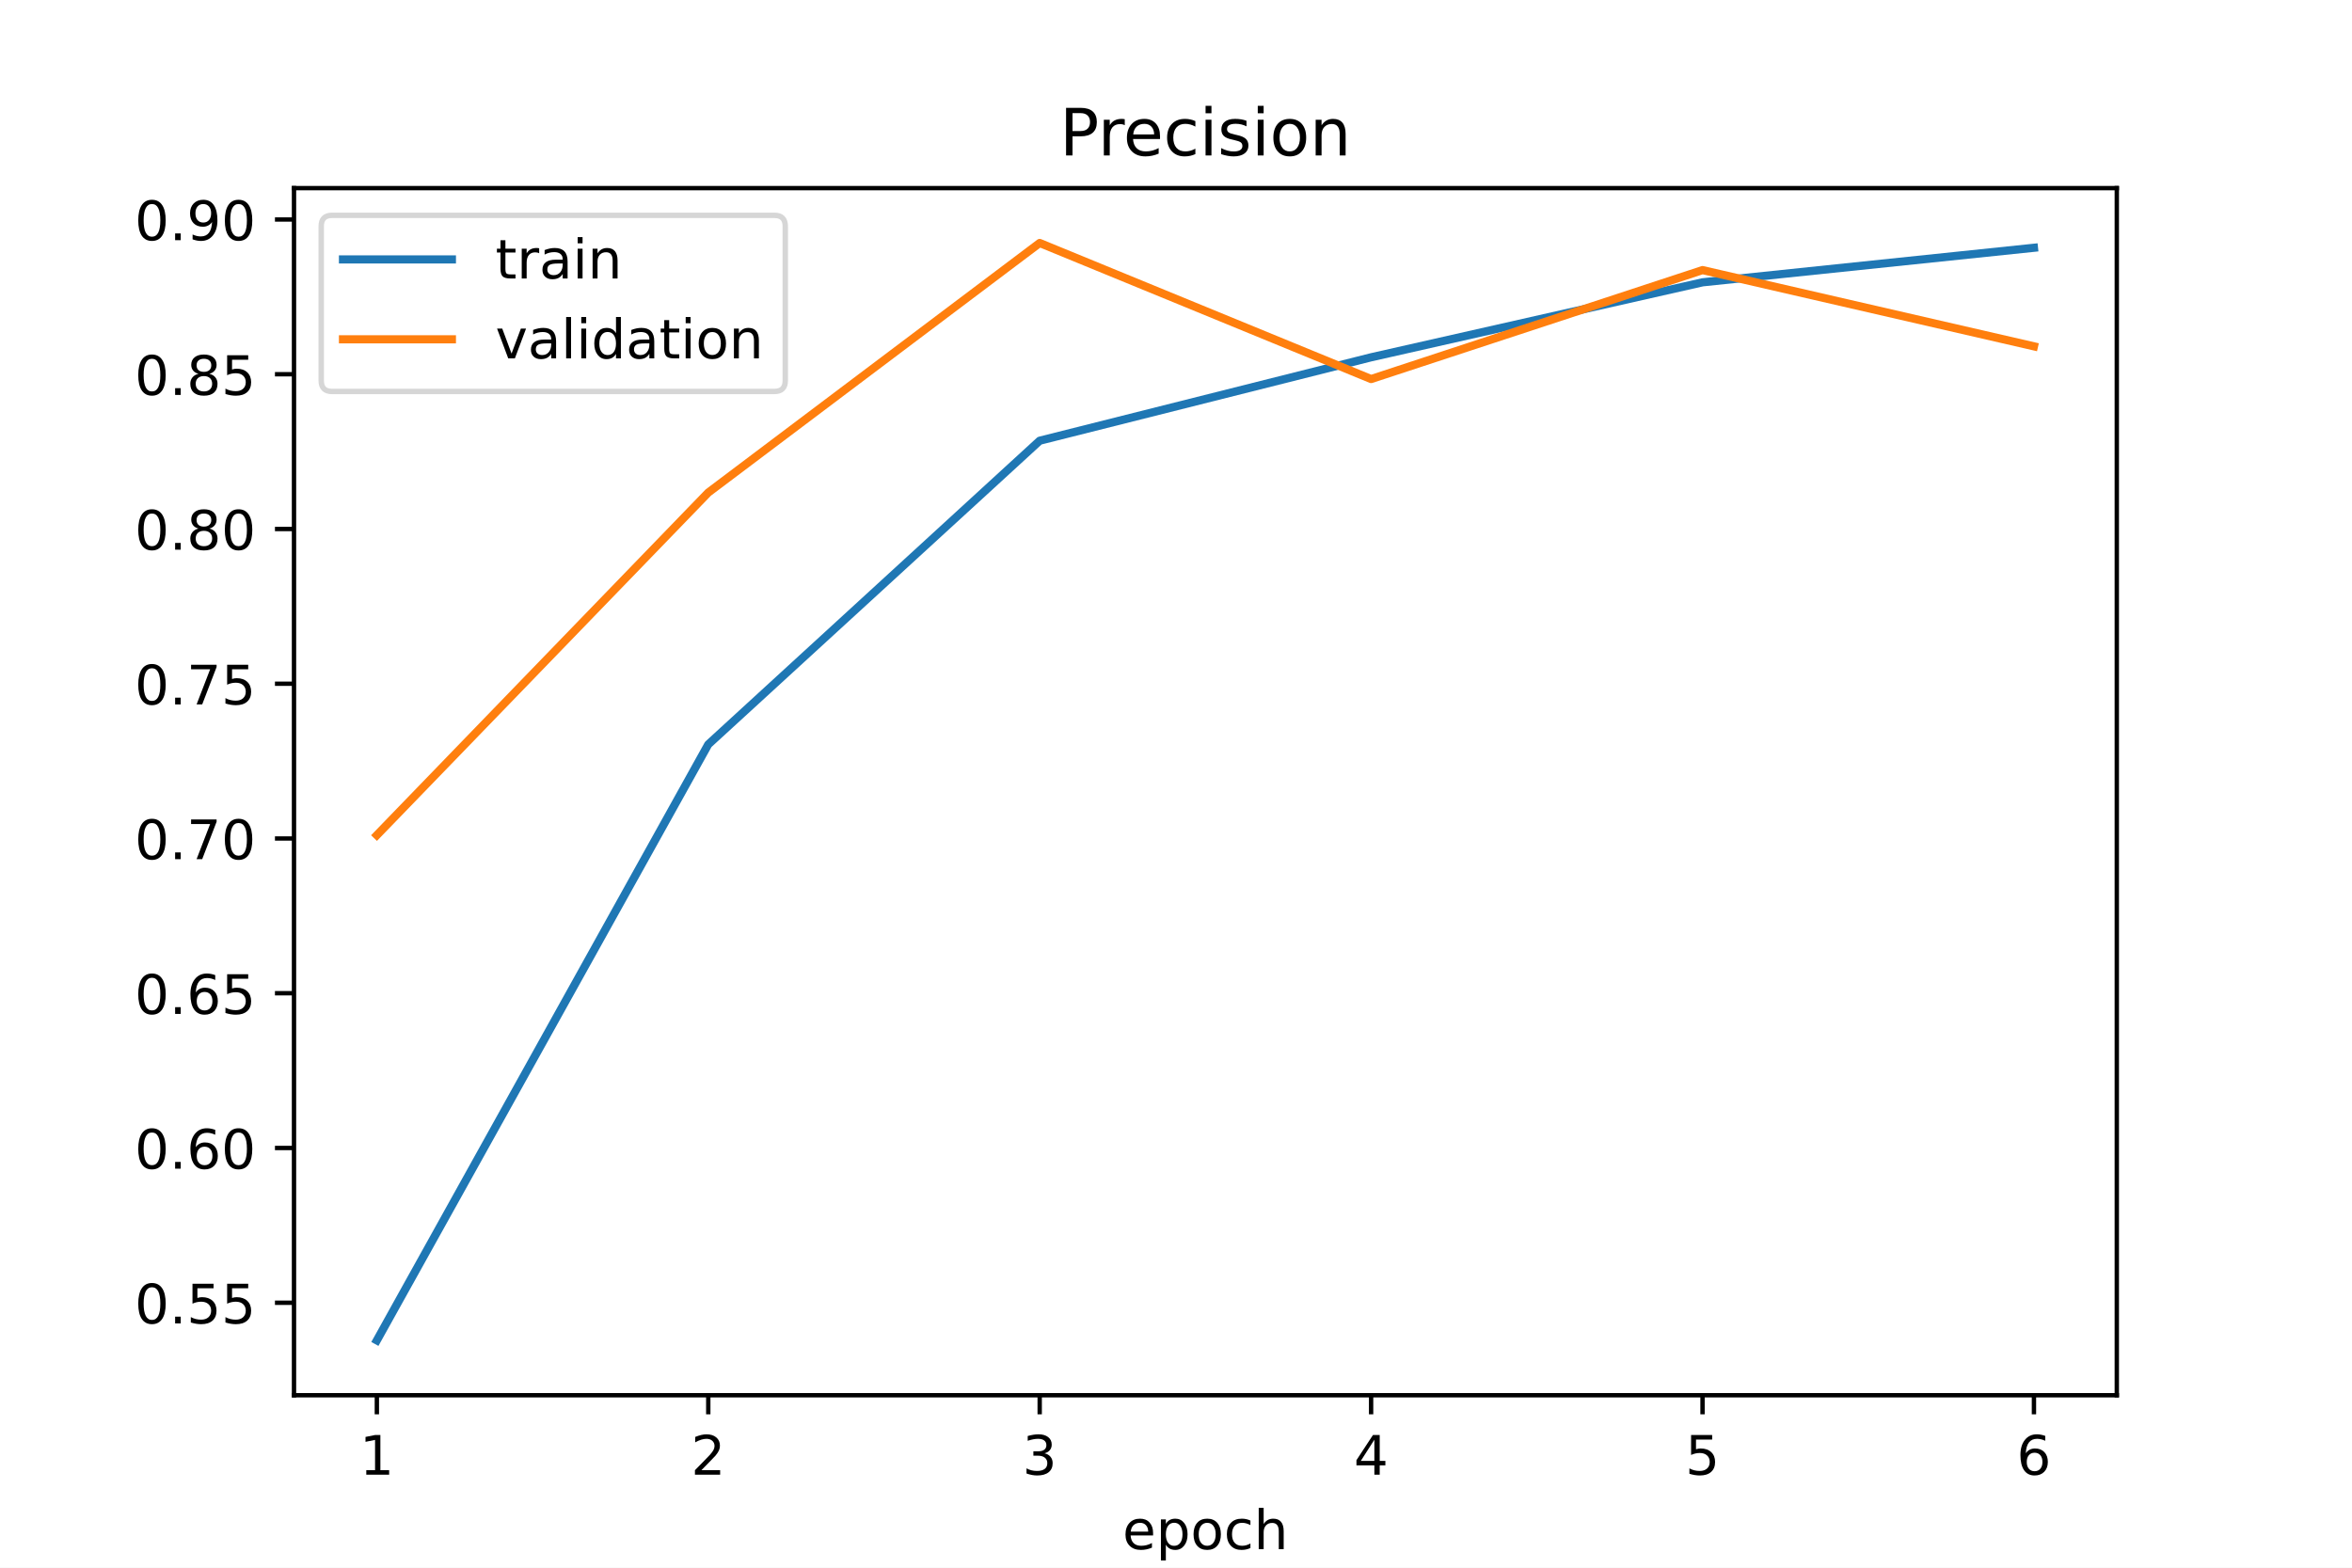
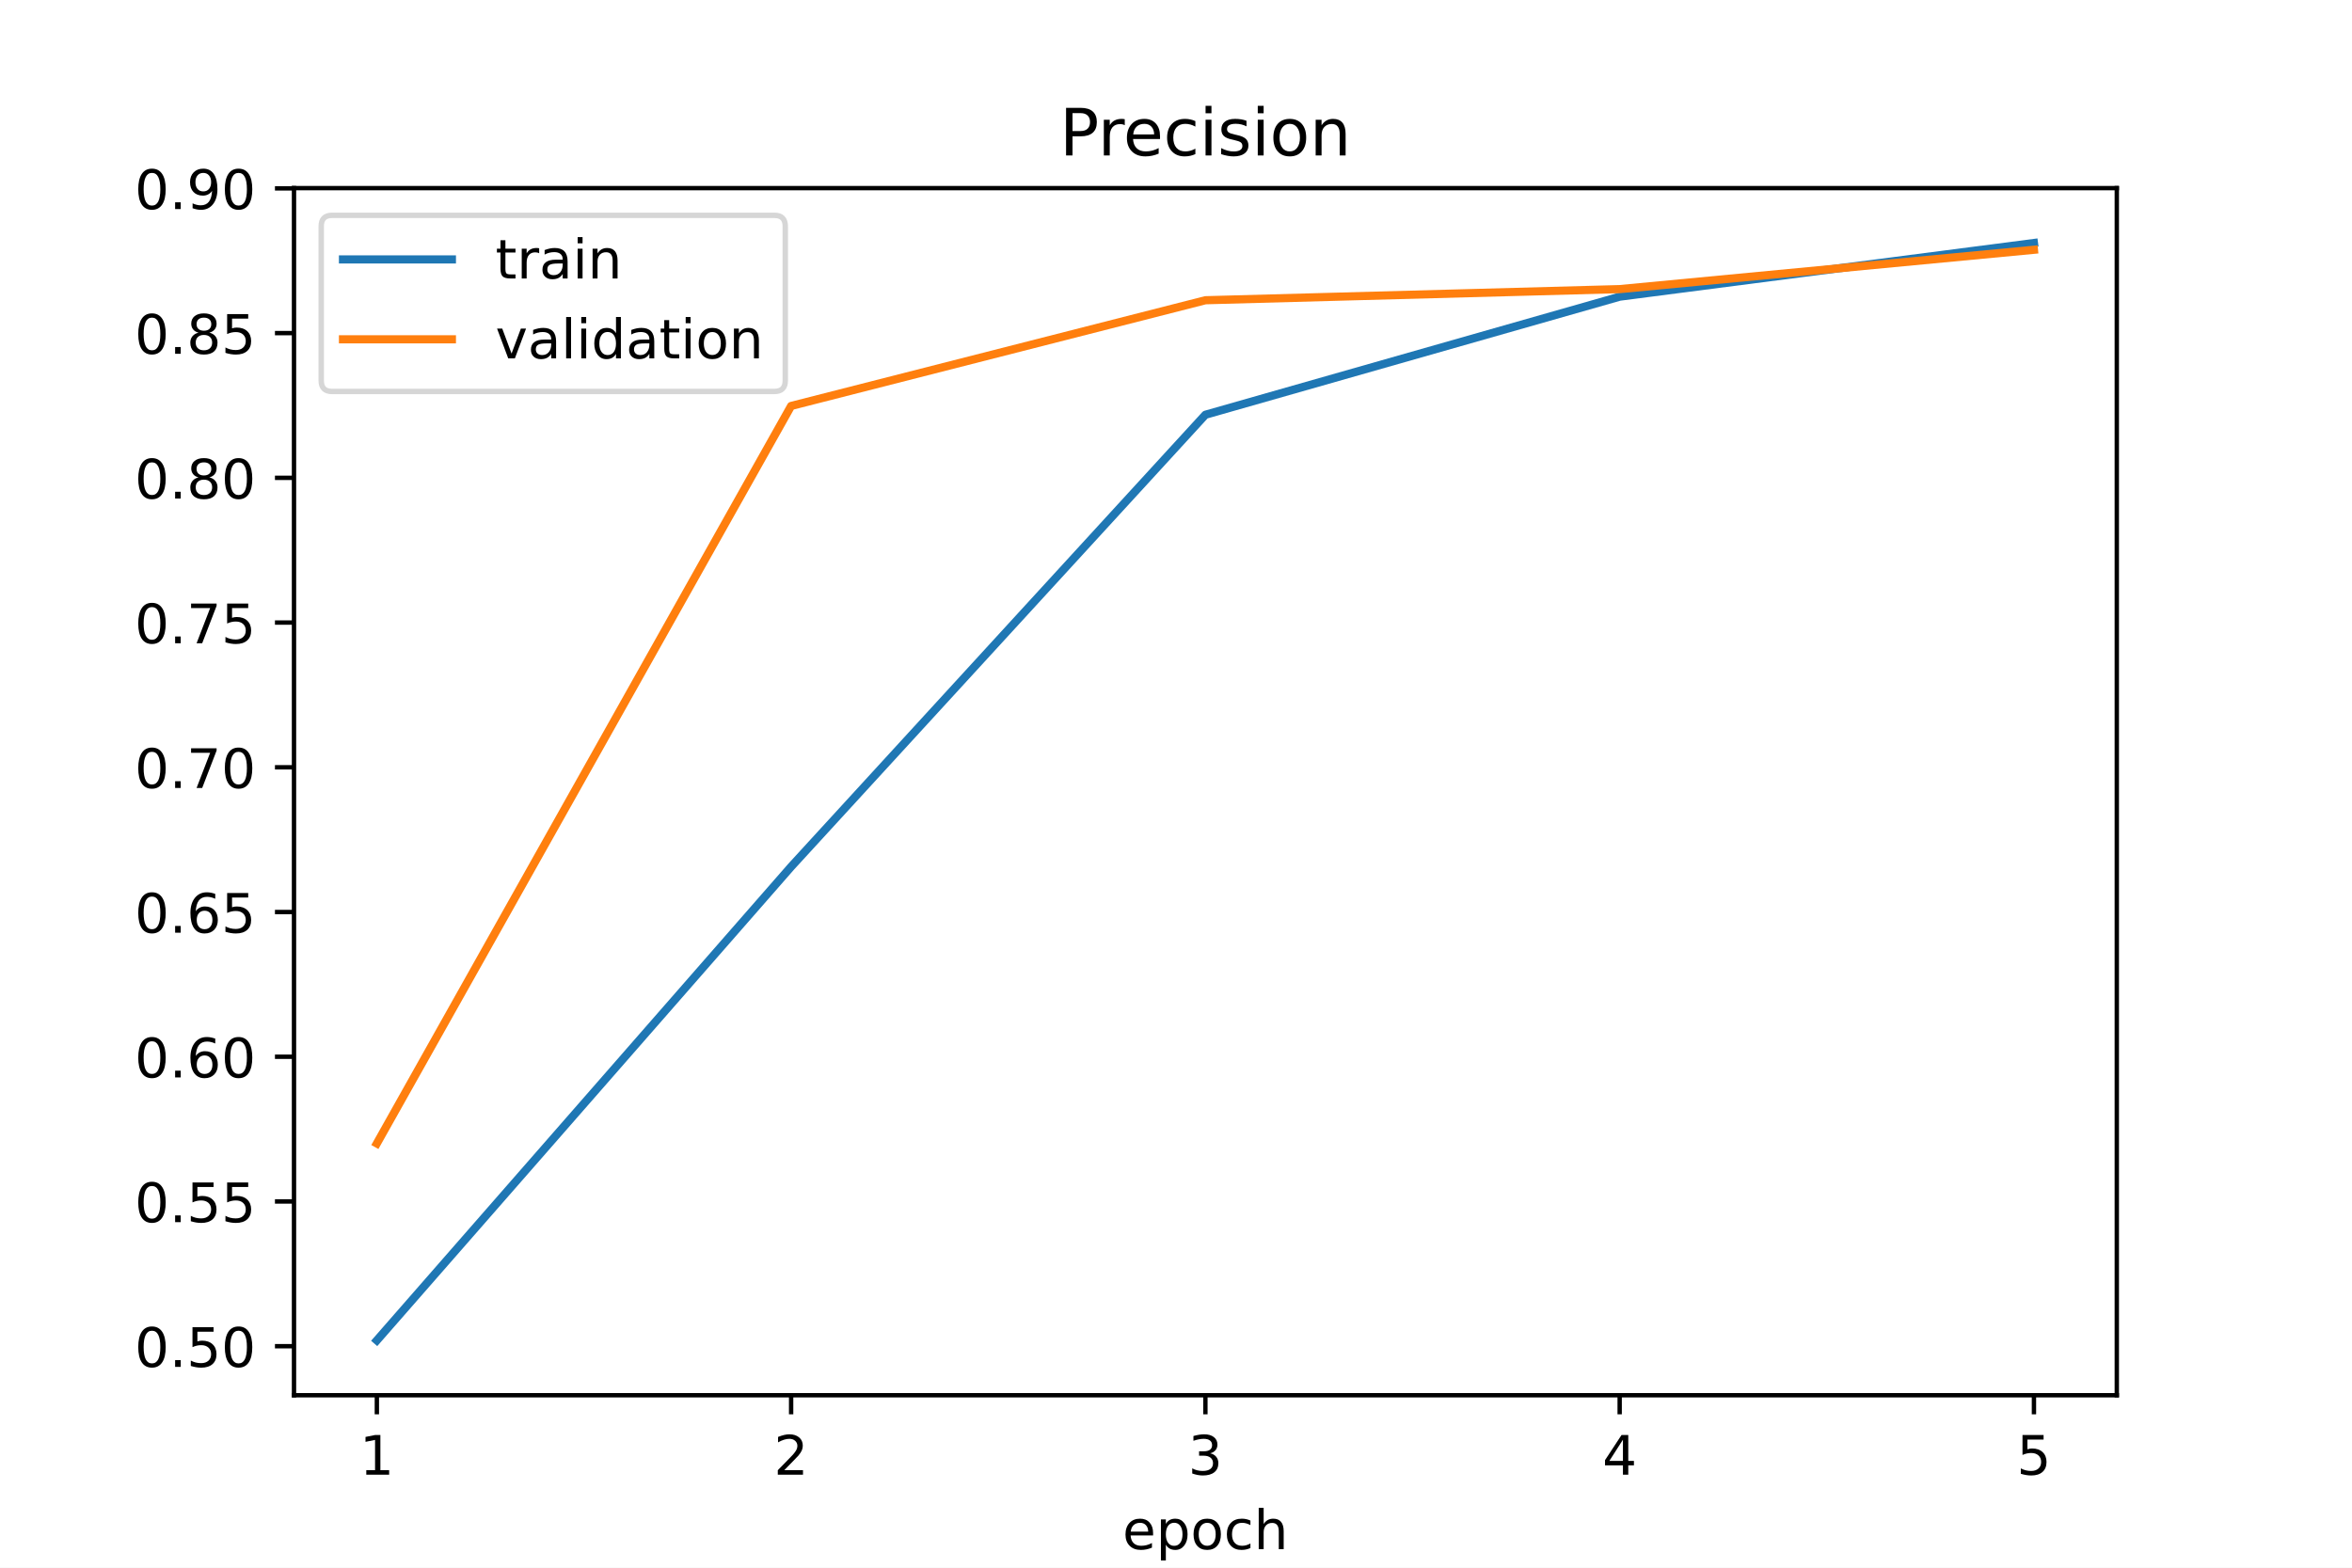
<svg xmlns="http://www.w3.org/2000/svg" xmlns:xlink="http://www.w3.org/1999/xlink" width="432pt" height="288pt" viewBox="0 0 432 288" version="1.1">
  <defs>
    <style type="text/css">*{stroke-linejoin: round; stroke-linecap: butt}</style>
  </defs>
  <g id="figure_1">
    <g id="patch_1">
      <path d="M 0 288  L 432 288  L 432 0  L 0 0  z " style="fill: #ffffff" />
    </g>
    <g id="axes_1">
      <g id="patch_2">
        <path d="M 54 256.32  L 388.8 256.32  L 388.8 34.56  L 54 34.56  z " style="fill: #ffffff" />
      </g>
      <g id="matplotlib.axis_1">
        <g id="xtick_1">
          <g id="line2d_1">
            <defs>
-               <path id="m78488e4e89" d="M 0 0  L 0 3.5  " style="stroke: #000000; stroke-width: 0.8" />
-             </defs>
-             <g>
-               <use xlink:href="#m78488e4e89" x="69.218" y="256.32" style="stroke: #000000; stroke-width: 0.8" />
+               <path id="m04fdaf8fc7" d="M 0 0  L 0 3.5  " style="stroke: #000000; stroke-width: 0.8" />
+             </defs>
+             <g>
+               <use xlink:href="#m04fdaf8fc7" x="69.218" y="256.32" style="stroke: #000000; stroke-width: 0.8" />
            </g>
          </g>
          <g id="text_1">
            <g transform="translate(66.03693 270.9184) scale(0.1 -0.1)">
              <defs>
                <path id="DejaVuSans-31" d="M 794 531  L 1825 531  L 1825 4091  L 703 3866  L 703 4441  L 1819 4666  L 2450 4666  L 2450 531  L 3481 531  L 3481 0  L 794 0  L 794 531  z " transform="scale(0.015625)" />
              </defs>
              <use xlink:href="#DejaVuSans-31" />
            </g>
          </g>
        </g>
        <g id="xtick_2">
          <g id="line2d_2">
            <g>
-               <use xlink:href="#m78488e4e89" x="130.091" y="256.32" style="stroke: #000000; stroke-width: 0.8" />
+               <use xlink:href="#m04fdaf8fc7" x="145.309" y="256.32" style="stroke: #000000; stroke-width: 0.8" />
            </g>
          </g>
          <g id="text_2">
-             <g transform="translate(126.9097 270.9184) scale(0.1 -0.1)">
+             <g transform="translate(142.1278 270.9184) scale(0.1 -0.1)">
              <defs>
                <path id="DejaVuSans-32" d="M 1228 531  L 3431 531  L 3431 0  L 469 0  L 469 531  Q 828 903 1448 1529  Q 2069 2156 2228 2338  Q 2531 2678 2651 2914  Q 2772 3150 2772 3378  Q 2772 3750 2511 3984  Q 2250 4219 1831 4219  Q 1534 4219 1204 4116  Q 875 4013 500 3803  L 500 4441  Q 881 4594 1212 4672  Q 1544 4750 1819 4750  Q 2544 4750 2975 4387  Q 3406 4025 3406 3419  Q 3406 3131 3298 2873  Q 3191 2616 2906 2266  Q 2828 2175 2409 1742  Q 1991 1309 1228 531  z " transform="scale(0.015625)" />
              </defs>
              <use xlink:href="#DejaVuSans-32" />
            </g>
          </g>
        </g>
        <g id="xtick_3">
          <g id="line2d_3">
            <g>
-               <use xlink:href="#m78488e4e89" x="190.964" y="256.32" style="stroke: #000000; stroke-width: 0.8" />
+               <use xlink:href="#m04fdaf8fc7" x="221.4" y="256.32" style="stroke: #000000; stroke-width: 0.8" />
            </g>
          </g>
          <g id="text_3">
-             <g transform="translate(187.7824 270.9184) scale(0.1 -0.1)">
+             <g transform="translate(218.2188 270.9184) scale(0.1 -0.1)">
              <defs>
                <path id="DejaVuSans-33" d="M 2597 2516  Q 3050 2419 3304 2112  Q 3559 1806 3559 1356  Q 3559 666 3084 287  Q 2609 -91 1734 -91  Q 1441 -91 1130 -33  Q 819 25 488 141  L 488 750  Q 750 597 1062 519  Q 1375 441 1716 441  Q 2309 441 2620 675  Q 2931 909 2931 1356  Q 2931 1769 2642 2001  Q 2353 2234 1838 2234  L 1294 2234  L 1294 2753  L 1863 2753  Q 2328 2753 2575 2939  Q 2822 3125 2822 3475  Q 2822 3834 2567 4026  Q 2313 4219 1838 4219  Q 1578 4219 1281 4162  Q 984 4106 628 3988  L 628 4550  Q 988 4650 1302 4700  Q 1616 4750 1894 4750  Q 2613 4750 3031 4423  Q 3450 4097 3450 3541  Q 3450 3153 3228 2886  Q 3006 2619 2597 2516  z " transform="scale(0.015625)" />
              </defs>
              <use xlink:href="#DejaVuSans-33" />
            </g>
          </g>
        </g>
        <g id="xtick_4">
          <g id="line2d_4">
            <g>
-               <use xlink:href="#m78488e4e89" x="251.836" y="256.32" style="stroke: #000000; stroke-width: 0.8" />
+               <use xlink:href="#m04fdaf8fc7" x="297.491" y="256.32" style="stroke: #000000; stroke-width: 0.8" />
            </g>
          </g>
          <g id="text_4">
-             <g transform="translate(248.6551 270.9184) scale(0.1 -0.1)">
+             <g transform="translate(294.3097 270.9184) scale(0.1 -0.1)">
              <defs>
                <path id="DejaVuSans-34" d="M 2419 4116  L 825 1625  L 2419 1625  L 2419 4116  z M 2253 4666  L 3047 4666  L 3047 1625  L 3713 1625  L 3713 1100  L 3047 1100  L 3047 0  L 2419 0  L 2419 1100  L 313 1100  L 313 1709  L 2253 4666  z " transform="scale(0.015625)" />
              </defs>
              <use xlink:href="#DejaVuSans-34" />
            </g>
          </g>
        </g>
        <g id="xtick_5">
          <g id="line2d_5">
            <g>
-               <use xlink:href="#m78488e4e89" x="312.709" y="256.32" style="stroke: #000000; stroke-width: 0.8" />
+               <use xlink:href="#m04fdaf8fc7" x="373.582" y="256.32" style="stroke: #000000; stroke-width: 0.8" />
            </g>
          </g>
          <g id="text_5">
-             <g transform="translate(309.5278 270.9184) scale(0.1 -0.1)">
+             <g transform="translate(370.4006 270.9184) scale(0.1 -0.1)">
              <defs>
                <path id="DejaVuSans-35" d="M 691 4666  L 3169 4666  L 3169 4134  L 1269 4134  L 1269 2991  Q 1406 3038 1543 3061  Q 1681 3084 1819 3084  Q 2600 3084 3056 2656  Q 3513 2228 3513 1497  Q 3513 744 3044 326  Q 2575 -91 1722 -91  Q 1428 -91 1123 -41  Q 819 9 494 109  L 494 744  Q 775 591 1075 516  Q 1375 441 1709 441  Q 2250 441 2565 725  Q 2881 1009 2881 1497  Q 2881 1984 2565 2268  Q 2250 2553 1709 2553  Q 1456 2553 1204 2497  Q 953 2441 691 2322  L 691 4666  z " transform="scale(0.015625)" />
              </defs>
              <use xlink:href="#DejaVuSans-35" />
            </g>
          </g>
        </g>
-         <g id="xtick_6">
-           <g id="line2d_6">
-             <g>
-               <use xlink:href="#m78488e4e89" x="373.582" y="256.32" style="stroke: #000000; stroke-width: 0.8" />
-             </g>
-           </g>
-           <g id="text_6">
-             <g transform="translate(370.4006 270.9184) scale(0.1 -0.1)">
-               <defs>
-                 <path id="DejaVuSans-36" d="M 2113 2584  Q 1688 2584 1439 2293  Q 1191 2003 1191 1497  Q 1191 994 1439 701  Q 1688 409 2113 409  Q 2538 409 2786 701  Q 3034 994 3034 1497  Q 3034 2003 2786 2293  Q 2538 2584 2113 2584  z M 3366 4563  L 3366 3988  Q 3128 4100 2886 4159  Q 2644 4219 2406 4219  Q 1781 4219 1451 3797  Q 1122 3375 1075 2522  Q 1259 2794 1537 2939  Q 1816 3084 2150 3084  Q 2853 3084 3261 2657  Q 3669 2231 3669 1497  Q 3669 778 3244 343  Q 2819 -91 2113 -91  Q 1303 -91 875 529  Q 447 1150 447 2328  Q 447 3434 972 4092  Q 1497 4750 2381 4750  Q 2619 4750 2861 4703  Q 3103 4656 3366 4563  z " transform="scale(0.015625)" />
-               </defs>
-               <use xlink:href="#DejaVuSans-36" />
-             </g>
-           </g>
-         </g>
-         <g id="text_7">
+         <g id="text_6">
          <g transform="translate(206.1719 284.5966) scale(0.1 -0.1)">
            <defs>
              <path id="DejaVuSans-65" d="M 3597 1894  L 3597 1613  L 953 1613  Q 991 1019 1311 708  Q 1631 397 2203 397  Q 2534 397 2845 478  Q 3156 559 3463 722  L 3463 178  Q 3153 47 2828 -22  Q 2503 -91 2169 -91  Q 1331 -91 842 396  Q 353 884 353 1716  Q 353 2575 817 3079  Q 1281 3584 2069 3584  Q 2775 3584 3186 3129  Q 3597 2675 3597 1894  z M 3022 2063  Q 3016 2534 2758 2815  Q 2500 3097 2075 3097  Q 1594 3097 1305 2825  Q 1016 2553 972 2059  L 3022 2063  z " transform="scale(0.015625)" />
              <path id="DejaVuSans-70" d="M 1159 525  L 1159 -1331  L 581 -1331  L 581 3500  L 1159 3500  L 1159 2969  Q 1341 3281 1617 3432  Q 1894 3584 2278 3584  Q 2916 3584 3314 3078  Q 3713 2572 3713 1747  Q 3713 922 3314 415  Q 2916 -91 2278 -91  Q 1894 -91 1617 61  Q 1341 213 1159 525  z M 3116 1747  Q 3116 2381 2855 2742  Q 2594 3103 2138 3103  Q 1681 3103 1420 2742  Q 1159 2381 1159 1747  Q 1159 1113 1420 752  Q 1681 391 2138 391  Q 2594 391 2855 752  Q 3116 1113 3116 1747  z " transform="scale(0.015625)" />
              <path id="DejaVuSans-6f" d="M 1959 3097  Q 1497 3097 1228 2736  Q 959 2375 959 1747  Q 959 1119 1226 758  Q 1494 397 1959 397  Q 2419 397 2687 759  Q 2956 1122 2956 1747  Q 2956 2369 2687 2733  Q 2419 3097 1959 3097  z M 1959 3584  Q 2709 3584 3137 3096  Q 3566 2609 3566 1747  Q 3566 888 3137 398  Q 2709 -91 1959 -91  Q 1206 -91 779 398  Q 353 888 353 1747  Q 353 2609 779 3096  Q 1206 3584 1959 3584  z " transform="scale(0.015625)" />
              <path id="DejaVuSans-63" d="M 3122 3366  L 3122 2828  Q 2878 2963 2633 3030  Q 2388 3097 2138 3097  Q 1578 3097 1268 2742  Q 959 2388 959 1747  Q 959 1106 1268 751  Q 1578 397 2138 397  Q 2388 397 2633 464  Q 2878 531 3122 666  L 3122 134  Q 2881 22 2623 -34  Q 2366 -91 2075 -91  Q 1284 -91 818 406  Q 353 903 353 1747  Q 353 2603 823 3093  Q 1294 3584 2113 3584  Q 2378 3584 2631 3529  Q 2884 3475 3122 3366  z " transform="scale(0.015625)" />
              <path id="DejaVuSans-68" d="M 3513 2113  L 3513 0  L 2938 0  L 2938 2094  Q 2938 2591 2744 2837  Q 2550 3084 2163 3084  Q 1697 3084 1428 2787  Q 1159 2491 1159 1978  L 1159 0  L 581 0  L 581 4863  L 1159 4863  L 1159 2956  Q 1366 3272 1645 3428  Q 1925 3584 2291 3584  Q 2894 3584 3203 3211  Q 3513 2838 3513 2113  z " transform="scale(0.015625)" />
            </defs>
            <use xlink:href="#DejaVuSans-65" />
            <use xlink:href="#DejaVuSans-70" x="61.523" />
            <use xlink:href="#DejaVuSans-6f" x="125" />
            <use xlink:href="#DejaVuSans-63" x="186.182" />
            <use xlink:href="#DejaVuSans-68" x="241.162" />
          </g>
        </g>
      </g>
      <g id="matplotlib.axis_2">
        <g id="ytick_1">
-           <g id="line2d_7">
-             <defs>
-               <path id="m92eead1a5c" d="M 0 0  L -3.5 0  " style="stroke: #000000; stroke-width: 0.8" />
-             </defs>
-             <g>
-               <use xlink:href="#m92eead1a5c" x="54" y="239.325" style="stroke: #000000; stroke-width: 0.8" />
-             </g>
-           </g>
-           <g id="text_8">
-             <g transform="translate(24.73438 243.1243) scale(0.1 -0.1)">
+           <g id="line2d_6">
+             <defs>
+               <path id="m8be3ebfa60" d="M 0 0  L -3.5 0  " style="stroke: #000000; stroke-width: 0.8" />
+             </defs>
+             <g>
+               <use xlink:href="#m8be3ebfa60" x="54" y="247.311" style="stroke: #000000; stroke-width: 0.8" />
+             </g>
+           </g>
+           <g id="text_7">
+             <g transform="translate(24.73438 251.1105) scale(0.1 -0.1)">
              <defs>
                <path id="DejaVuSans-30" d="M 2034 4250  Q 1547 4250 1301 3770  Q 1056 3291 1056 2328  Q 1056 1369 1301 889  Q 1547 409 2034 409  Q 2525 409 2770 889  Q 3016 1369 3016 2328  Q 3016 3291 2770 3770  Q 2525 4250 2034 4250  z M 2034 4750  Q 2819 4750 3233 4129  Q 3647 3509 3647 2328  Q 3647 1150 3233 529  Q 2819 -91 2034 -91  Q 1250 -91 836 529  Q 422 1150 422 2328  Q 422 3509 836 4129  Q 1250 4750 2034 4750  z " transform="scale(0.015625)" />
                <path id="DejaVuSans-2e" d="M 684 794  L 1344 794  L 1344 0  L 684 0  L 684 794  z " transform="scale(0.015625)" />
              </defs>
              <use xlink:href="#DejaVuSans-30" />
              <use xlink:href="#DejaVuSans-2e" x="63.623" />
              <use xlink:href="#DejaVuSans-35" x="95.41" />
+               <use xlink:href="#DejaVuSans-30" x="159.033" />
+             </g>
+           </g>
+         </g>
+         <g id="ytick_2">
+           <g id="line2d_7">
+             <g>
+               <use xlink:href="#m8be3ebfa60" x="54" y="220.723" style="stroke: #000000; stroke-width: 0.8" />
+             </g>
+           </g>
+           <g id="text_8">
+             <g transform="translate(24.73438 224.5225) scale(0.1 -0.1)">
+               <use xlink:href="#DejaVuSans-30" />
+               <use xlink:href="#DejaVuSans-2e" x="63.623" />
+               <use xlink:href="#DejaVuSans-35" x="95.41" />
              <use xlink:href="#DejaVuSans-35" x="159.033" />
            </g>
          </g>
        </g>
-         <g id="ytick_2">
+         <g id="ytick_3">
          <g id="line2d_8">
            <g>
-               <use xlink:href="#m92eead1a5c" x="54" y="210.896" style="stroke: #000000; stroke-width: 0.8" />
+               <use xlink:href="#m8be3ebfa60" x="54" y="194.135" style="stroke: #000000; stroke-width: 0.8" />
            </g>
          </g>
          <g id="text_9">
-             <g transform="translate(24.73438 214.6957) scale(0.1 -0.1)">
+             <g transform="translate(24.73438 197.9345) scale(0.1 -0.1)">
+               <defs>
+                 <path id="DejaVuSans-36" d="M 2113 2584  Q 1688 2584 1439 2293  Q 1191 2003 1191 1497  Q 1191 994 1439 701  Q 1688 409 2113 409  Q 2538 409 2786 701  Q 3034 994 3034 1497  Q 3034 2003 2786 2293  Q 2538 2584 2113 2584  z M 3366 4563  L 3366 3988  Q 3128 4100 2886 4159  Q 2644 4219 2406 4219  Q 1781 4219 1451 3797  Q 1122 3375 1075 2522  Q 1259 2794 1537 2939  Q 1816 3084 2150 3084  Q 2853 3084 3261 2657  Q 3669 2231 3669 1497  Q 3669 778 3244 343  Q 2819 -91 2113 -91  Q 1303 -91 875 529  Q 447 1150 447 2328  Q 447 3434 972 4092  Q 1497 4750 2381 4750  Q 2619 4750 2861 4703  Q 3103 4656 3366 4563  z " transform="scale(0.015625)" />
+               </defs>
              <use xlink:href="#DejaVuSans-30" />
              <use xlink:href="#DejaVuSans-2e" x="63.623" />
              <use xlink:href="#DejaVuSans-36" x="95.41" />
              <use xlink:href="#DejaVuSans-30" x="159.033" />
            </g>
          </g>
        </g>
-         <g id="ytick_3">
+         <g id="ytick_4">
          <g id="line2d_9">
            <g>
-               <use xlink:href="#m92eead1a5c" x="54" y="182.468" style="stroke: #000000; stroke-width: 0.8" />
+               <use xlink:href="#m8be3ebfa60" x="54" y="167.547" style="stroke: #000000; stroke-width: 0.8" />
            </g>
          </g>
          <g id="text_10">
-             <g transform="translate(24.73438 186.2671) scale(0.1 -0.1)">
+             <g transform="translate(24.73438 171.3466) scale(0.1 -0.1)">
              <use xlink:href="#DejaVuSans-30" />
              <use xlink:href="#DejaVuSans-2e" x="63.623" />
              <use xlink:href="#DejaVuSans-36" x="95.41" />
              <use xlink:href="#DejaVuSans-35" x="159.033" />
            </g>
          </g>
        </g>
-         <g id="ytick_4">
+         <g id="ytick_5">
          <g id="line2d_10">
            <g>
-               <use xlink:href="#m92eead1a5c" x="54" y="154.039" style="stroke: #000000; stroke-width: 0.8" />
+               <use xlink:href="#m8be3ebfa60" x="54" y="140.959" style="stroke: #000000; stroke-width: 0.8" />
            </g>
          </g>
          <g id="text_11">
-             <g transform="translate(24.73438 157.8385) scale(0.1 -0.1)">
+             <g transform="translate(24.73438 144.7586) scale(0.1 -0.1)">
              <defs>
                <path id="DejaVuSans-37" d="M 525 4666  L 3525 4666  L 3525 4397  L 1831 0  L 1172 0  L 2766 4134  L 525 4134  L 525 4666  z " transform="scale(0.015625)" />
              </defs>
              <use xlink:href="#DejaVuSans-30" />
              <use xlink:href="#DejaVuSans-2e" x="63.623" />
              <use xlink:href="#DejaVuSans-37" x="95.41" />
              <use xlink:href="#DejaVuSans-30" x="159.033" />
            </g>
          </g>
        </g>
-         <g id="ytick_5">
+         <g id="ytick_6">
          <g id="line2d_11">
            <g>
-               <use xlink:href="#m92eead1a5c" x="54" y="125.611" style="stroke: #000000; stroke-width: 0.8" />
+               <use xlink:href="#m8be3ebfa60" x="54" y="114.371" style="stroke: #000000; stroke-width: 0.8" />
            </g>
          </g>
          <g id="text_12">
-             <g transform="translate(24.73438 129.4099) scale(0.1 -0.1)">
+             <g transform="translate(24.73438 118.1706) scale(0.1 -0.1)">
              <use xlink:href="#DejaVuSans-30" />
              <use xlink:href="#DejaVuSans-2e" x="63.623" />
              <use xlink:href="#DejaVuSans-37" x="95.41" />
              <use xlink:href="#DejaVuSans-35" x="159.033" />
            </g>
          </g>
        </g>
-         <g id="ytick_6">
+         <g id="ytick_7">
          <g id="line2d_12">
            <g>
-               <use xlink:href="#m92eead1a5c" x="54" y="97.182" style="stroke: #000000; stroke-width: 0.8" />
+               <use xlink:href="#m8be3ebfa60" x="54" y="87.783" style="stroke: #000000; stroke-width: 0.8" />
            </g>
          </g>
          <g id="text_13">
-             <g transform="translate(24.73438 100.9813) scale(0.1 -0.1)">
+             <g transform="translate(24.73438 91.58266) scale(0.1 -0.1)">
              <defs>
                <path id="DejaVuSans-38" d="M 2034 2216  Q 1584 2216 1326 1975  Q 1069 1734 1069 1313  Q 1069 891 1326 650  Q 1584 409 2034 409  Q 2484 409 2743 651  Q 3003 894 3003 1313  Q 3003 1734 2745 1975  Q 2488 2216 2034 2216  z M 1403 2484  Q 997 2584 770 2862  Q 544 3141 544 3541  Q 544 4100 942 4425  Q 1341 4750 2034 4750  Q 2731 4750 3128 4425  Q 3525 4100 3525 3541  Q 3525 3141 3298 2862  Q 3072 2584 2669 2484  Q 3125 2378 3379 2068  Q 3634 1759 3634 1313  Q 3634 634 3220 271  Q 2806 -91 2034 -91  Q 1263 -91 848 271  Q 434 634 434 1313  Q 434 1759 690 2068  Q 947 2378 1403 2484  z M 1172 3481  Q 1172 3119 1398 2916  Q 1625 2713 2034 2713  Q 2441 2713 2670 2916  Q 2900 3119 2900 3481  Q 2900 3844 2670 4047  Q 2441 4250 2034 4250  Q 1625 4250 1398 4047  Q 1172 3844 1172 3481  z " transform="scale(0.015625)" />
              </defs>
              <use xlink:href="#DejaVuSans-30" />
              <use xlink:href="#DejaVuSans-2e" x="63.623" />
              <use xlink:href="#DejaVuSans-38" x="95.41" />
              <use xlink:href="#DejaVuSans-30" x="159.033" />
            </g>
          </g>
        </g>
-         <g id="ytick_7">
+         <g id="ytick_8">
          <g id="line2d_13">
            <g>
-               <use xlink:href="#m92eead1a5c" x="54" y="68.754" style="stroke: #000000; stroke-width: 0.8" />
+               <use xlink:href="#m8be3ebfa60" x="54" y="61.195" style="stroke: #000000; stroke-width: 0.8" />
            </g>
          </g>
          <g id="text_14">
-             <g transform="translate(24.73438 72.55275) scale(0.1 -0.1)">
+             <g transform="translate(24.73438 64.99469) scale(0.1 -0.1)">
              <use xlink:href="#DejaVuSans-30" />
              <use xlink:href="#DejaVuSans-2e" x="63.623" />
              <use xlink:href="#DejaVuSans-38" x="95.41" />
              <use xlink:href="#DejaVuSans-35" x="159.033" />
            </g>
          </g>
        </g>
-         <g id="ytick_8">
+         <g id="ytick_9">
          <g id="line2d_14">
            <g>
-               <use xlink:href="#m92eead1a5c" x="54" y="40.325" style="stroke: #000000; stroke-width: 0.8" />
+               <use xlink:href="#m8be3ebfa60" x="54" y="34.607" style="stroke: #000000; stroke-width: 0.8" />
            </g>
          </g>
          <g id="text_15">
-             <g transform="translate(24.73438 44.12415) scale(0.1 -0.1)">
+             <g transform="translate(24.73438 38.40671) scale(0.1 -0.1)">
              <defs>
                <path id="DejaVuSans-39" d="M 703 97  L 703 672  Q 941 559 1184 500  Q 1428 441 1663 441  Q 2288 441 2617 861  Q 2947 1281 2994 2138  Q 2813 1869 2534 1725  Q 2256 1581 1919 1581  Q 1219 1581 811 2004  Q 403 2428 403 3163  Q 403 3881 828 4315  Q 1253 4750 1959 4750  Q 2769 4750 3195 4129  Q 3622 3509 3622 2328  Q 3622 1225 3098 567  Q 2575 -91 1691 -91  Q 1453 -91 1209 -44  Q 966 3 703 97  z M 1959 2075  Q 2384 2075 2632 2365  Q 2881 2656 2881 3163  Q 2881 3666 2632 3958  Q 2384 4250 1959 4250  Q 1534 4250 1286 3958  Q 1038 3666 1038 3163  Q 1038 2656 1286 2365  Q 1534 2075 1959 2075  z " transform="scale(0.015625)" />
              </defs>
              <use xlink:href="#DejaVuSans-30" />
              <use xlink:href="#DejaVuSans-2e" x="63.623" />
              <use xlink:href="#DejaVuSans-39" x="95.41" />
              <use xlink:href="#DejaVuSans-30" x="159.033" />
            </g>
          </g>
        </g>
      </g>
      <g id="line2d_15">
-         <path d="M 69.218 246.24  L 130.091 136.754  L 190.964 80.963  L 251.836 65.639  L 312.709 51.865  L 373.582 45.517  " clip-path="url(#pcb187ffe1d)" style="fill: none; stroke: #1f77b4; stroke-width: 1.5; stroke-linecap: square" />
+         <path d="M 69.218 246.24  L 145.309 159.223  L 221.4 76.194  L 297.491 54.501  L 373.582 44.64  " clip-path="url(#p40e42764ab)" style="fill: none; stroke: #1f77b4; stroke-width: 1.5; stroke-linecap: square" />
      </g>
      <g id="line2d_16">
-         <path d="M 69.218 153.423  L 130.091 90.488  L 190.964 44.64  L 251.836 69.635  L 312.709 49.619  L 373.582 63.626  " clip-path="url(#pcb187ffe1d)" style="fill: none; stroke: #ff7f0e; stroke-width: 1.5; stroke-linecap: square" />
+         <path d="M 69.218 210.064  L 145.309 74.578  L 221.4 55.156  L 297.491 53.113  L 373.582 45.887  " clip-path="url(#p40e42764ab)" style="fill: none; stroke: #ff7f0e; stroke-width: 1.5; stroke-linecap: square" />
      </g>
      <g id="patch_3">
        <path d="M 54 256.32  L 54 34.56  " style="fill: none; stroke: #000000; stroke-width: 0.8; stroke-linejoin: miter; stroke-linecap: square" />
      </g>
      <g id="patch_4">
        <path d="M 388.8 256.32  L 388.8 34.56  " style="fill: none; stroke: #000000; stroke-width: 0.8; stroke-linejoin: miter; stroke-linecap: square" />
      </g>
      <g id="patch_5">
        <path d="M 54 256.32  L 388.8 256.32  " style="fill: none; stroke: #000000; stroke-width: 0.8; stroke-linejoin: miter; stroke-linecap: square" />
      </g>
      <g id="patch_6">
        <path d="M 54 34.56  L 388.8 34.56  " style="fill: none; stroke: #000000; stroke-width: 0.8; stroke-linejoin: miter; stroke-linecap: square" />
      </g>
      <g id="text_16">
        <g transform="translate(194.6316 28.56) scale(0.12 -0.12)">
          <defs>
            <path id="DejaVuSans-50" d="M 1259 4147  L 1259 2394  L 2053 2394  Q 2494 2394 2734 2622  Q 2975 2850 2975 3272  Q 2975 3691 2734 3919  Q 2494 4147 2053 4147  L 1259 4147  z M 628 4666  L 2053 4666  Q 2838 4666 3239 4311  Q 3641 3956 3641 3272  Q 3641 2581 3239 2228  Q 2838 1875 2053 1875  L 1259 1875  L 1259 0  L 628 0  L 628 4666  z " transform="scale(0.015625)" />
            <path id="DejaVuSans-72" d="M 2631 2963  Q 2534 3019 2420 3045  Q 2306 3072 2169 3072  Q 1681 3072 1420 2755  Q 1159 2438 1159 1844  L 1159 0  L 581 0  L 581 3500  L 1159 3500  L 1159 2956  Q 1341 3275 1631 3429  Q 1922 3584 2338 3584  Q 2397 3584 2469 3576  Q 2541 3569 2628 3553  L 2631 2963  z " transform="scale(0.015625)" />
            <path id="DejaVuSans-69" d="M 603 3500  L 1178 3500  L 1178 0  L 603 0  L 603 3500  z M 603 4863  L 1178 4863  L 1178 4134  L 603 4134  L 603 4863  z " transform="scale(0.015625)" />
            <path id="DejaVuSans-73" d="M 2834 3397  L 2834 2853  Q 2591 2978 2328 3040  Q 2066 3103 1784 3103  Q 1356 3103 1142 2972  Q 928 2841 928 2578  Q 928 2378 1081 2264  Q 1234 2150 1697 2047  L 1894 2003  Q 2506 1872 2764 1633  Q 3022 1394 3022 966  Q 3022 478 2636 193  Q 2250 -91 1575 -91  Q 1294 -91 989 -36  Q 684 19 347 128  L 347 722  Q 666 556 975 473  Q 1284 391 1588 391  Q 1994 391 2212 530  Q 2431 669 2431 922  Q 2431 1156 2273 1281  Q 2116 1406 1581 1522  L 1381 1569  Q 847 1681 609 1914  Q 372 2147 372 2553  Q 372 3047 722 3315  Q 1072 3584 1716 3584  Q 2034 3584 2315 3537  Q 2597 3491 2834 3397  z " transform="scale(0.015625)" />
            <path id="DejaVuSans-6e" d="M 3513 2113  L 3513 0  L 2938 0  L 2938 2094  Q 2938 2591 2744 2837  Q 2550 3084 2163 3084  Q 1697 3084 1428 2787  Q 1159 2491 1159 1978  L 1159 0  L 581 0  L 581 3500  L 1159 3500  L 1159 2956  Q 1366 3272 1645 3428  Q 1925 3584 2291 3584  Q 2894 3584 3203 3211  Q 3513 2838 3513 2113  z " transform="scale(0.015625)" />
          </defs>
          <use xlink:href="#DejaVuSans-50" />
          <use xlink:href="#DejaVuSans-72" x="58.553" />
          <use xlink:href="#DejaVuSans-65" x="97.416" />
          <use xlink:href="#DejaVuSans-63" x="158.939" />
          <use xlink:href="#DejaVuSans-69" x="213.92" />
          <use xlink:href="#DejaVuSans-73" x="241.703" />
          <use xlink:href="#DejaVuSans-69" x="293.803" />
          <use xlink:href="#DejaVuSans-6f" x="321.586" />
          <use xlink:href="#DejaVuSans-6e" x="382.768" />
        </g>
      </g>
      <g id="legend_1">
        <g id="patch_7">
          <path d="M 61 71.916  L 142.234 71.916  Q 144.234 71.916 144.234 69.916  L 144.234 41.56  Q 144.234 39.56 142.234 39.56  L 61 39.56  Q 59 39.56 59 41.56  L 59 69.916  Q 59 71.916 61 71.916  z " style="fill: #ffffff; opacity: 0.8; stroke: #cccccc; stroke-linejoin: miter" />
        </g>
        <g id="line2d_17">
          <path d="M 63 47.658  L 73 47.658  L 83 47.658  " style="fill: none; stroke: #1f77b4; stroke-width: 1.5; stroke-linecap: square" />
        </g>
        <g id="text_17">
          <g transform="translate(91 51.15844) scale(0.1 -0.1)">
            <defs>
              <path id="DejaVuSans-74" d="M 1172 4494  L 1172 3500  L 2356 3500  L 2356 3053  L 1172 3053  L 1172 1153  Q 1172 725 1289 603  Q 1406 481 1766 481  L 2356 481  L 2356 0  L 1766 0  Q 1100 0 847 248  Q 594 497 594 1153  L 594 3053  L 172 3053  L 172 3500  L 594 3500  L 594 4494  L 1172 4494  z " transform="scale(0.015625)" />
              <path id="DejaVuSans-61" d="M 2194 1759  Q 1497 1759 1228 1600  Q 959 1441 959 1056  Q 959 750 1161 570  Q 1363 391 1709 391  Q 2188 391 2477 730  Q 2766 1069 2766 1631  L 2766 1759  L 2194 1759  z M 3341 1997  L 3341 0  L 2766 0  L 2766 531  Q 2569 213 2275 61  Q 1981 -91 1556 -91  Q 1019 -91 701 211  Q 384 513 384 1019  Q 384 1609 779 1909  Q 1175 2209 1959 2209  L 2766 2209  L 2766 2266  Q 2766 2663 2505 2880  Q 2244 3097 1772 3097  Q 1472 3097 1187 3025  Q 903 2953 641 2809  L 641 3341  Q 956 3463 1253 3523  Q 1550 3584 1831 3584  Q 2591 3584 2966 3190  Q 3341 2797 3341 1997  z " transform="scale(0.015625)" />
            </defs>
            <use xlink:href="#DejaVuSans-74" />
            <use xlink:href="#DejaVuSans-72" x="39.209" />
            <use xlink:href="#DejaVuSans-61" x="80.322" />
            <use xlink:href="#DejaVuSans-69" x="141.602" />
            <use xlink:href="#DejaVuSans-6e" x="169.385" />
          </g>
        </g>
        <g id="line2d_18">
          <path d="M 63 62.337  L 73 62.337  L 83 62.337  " style="fill: none; stroke: #ff7f0e; stroke-width: 1.5; stroke-linecap: square" />
        </g>
        <g id="text_18">
          <g transform="translate(91 65.83656) scale(0.1 -0.1)">
            <defs>
              <path id="DejaVuSans-76" d="M 191 3500  L 800 3500  L 1894 563  L 2988 3500  L 3597 3500  L 2284 0  L 1503 0  L 191 3500  z " transform="scale(0.015625)" />
              <path id="DejaVuSans-6c" d="M 603 4863  L 1178 4863  L 1178 0  L 603 0  L 603 4863  z " transform="scale(0.015625)" />
              <path id="DejaVuSans-64" d="M 2906 2969  L 2906 4863  L 3481 4863  L 3481 0  L 2906 0  L 2906 525  Q 2725 213 2448 61  Q 2172 -91 1784 -91  Q 1150 -91 751 415  Q 353 922 353 1747  Q 353 2572 751 3078  Q 1150 3584 1784 3584  Q 2172 3584 2448 3432  Q 2725 3281 2906 2969  z M 947 1747  Q 947 1113 1208 752  Q 1469 391 1925 391  Q 2381 391 2643 752  Q 2906 1113 2906 1747  Q 2906 2381 2643 2742  Q 2381 3103 1925 3103  Q 1469 3103 1208 2742  Q 947 2381 947 1747  z " transform="scale(0.015625)" />
            </defs>
            <use xlink:href="#DejaVuSans-76" />
            <use xlink:href="#DejaVuSans-61" x="59.18" />
            <use xlink:href="#DejaVuSans-6c" x="120.459" />
            <use xlink:href="#DejaVuSans-69" x="148.242" />
            <use xlink:href="#DejaVuSans-64" x="176.025" />
            <use xlink:href="#DejaVuSans-61" x="239.502" />
            <use xlink:href="#DejaVuSans-74" x="300.781" />
            <use xlink:href="#DejaVuSans-69" x="339.99" />
            <use xlink:href="#DejaVuSans-6f" x="367.773" />
            <use xlink:href="#DejaVuSans-6e" x="428.955" />
          </g>
        </g>
      </g>
    </g>
  </g>
  <defs>
-     <clipPath id="pcb187ffe1d">
+     <clipPath id="p40e42764ab">
      <rect x="54" y="34.56" width="334.8" height="221.76" />
    </clipPath>
  </defs>
</svg>
